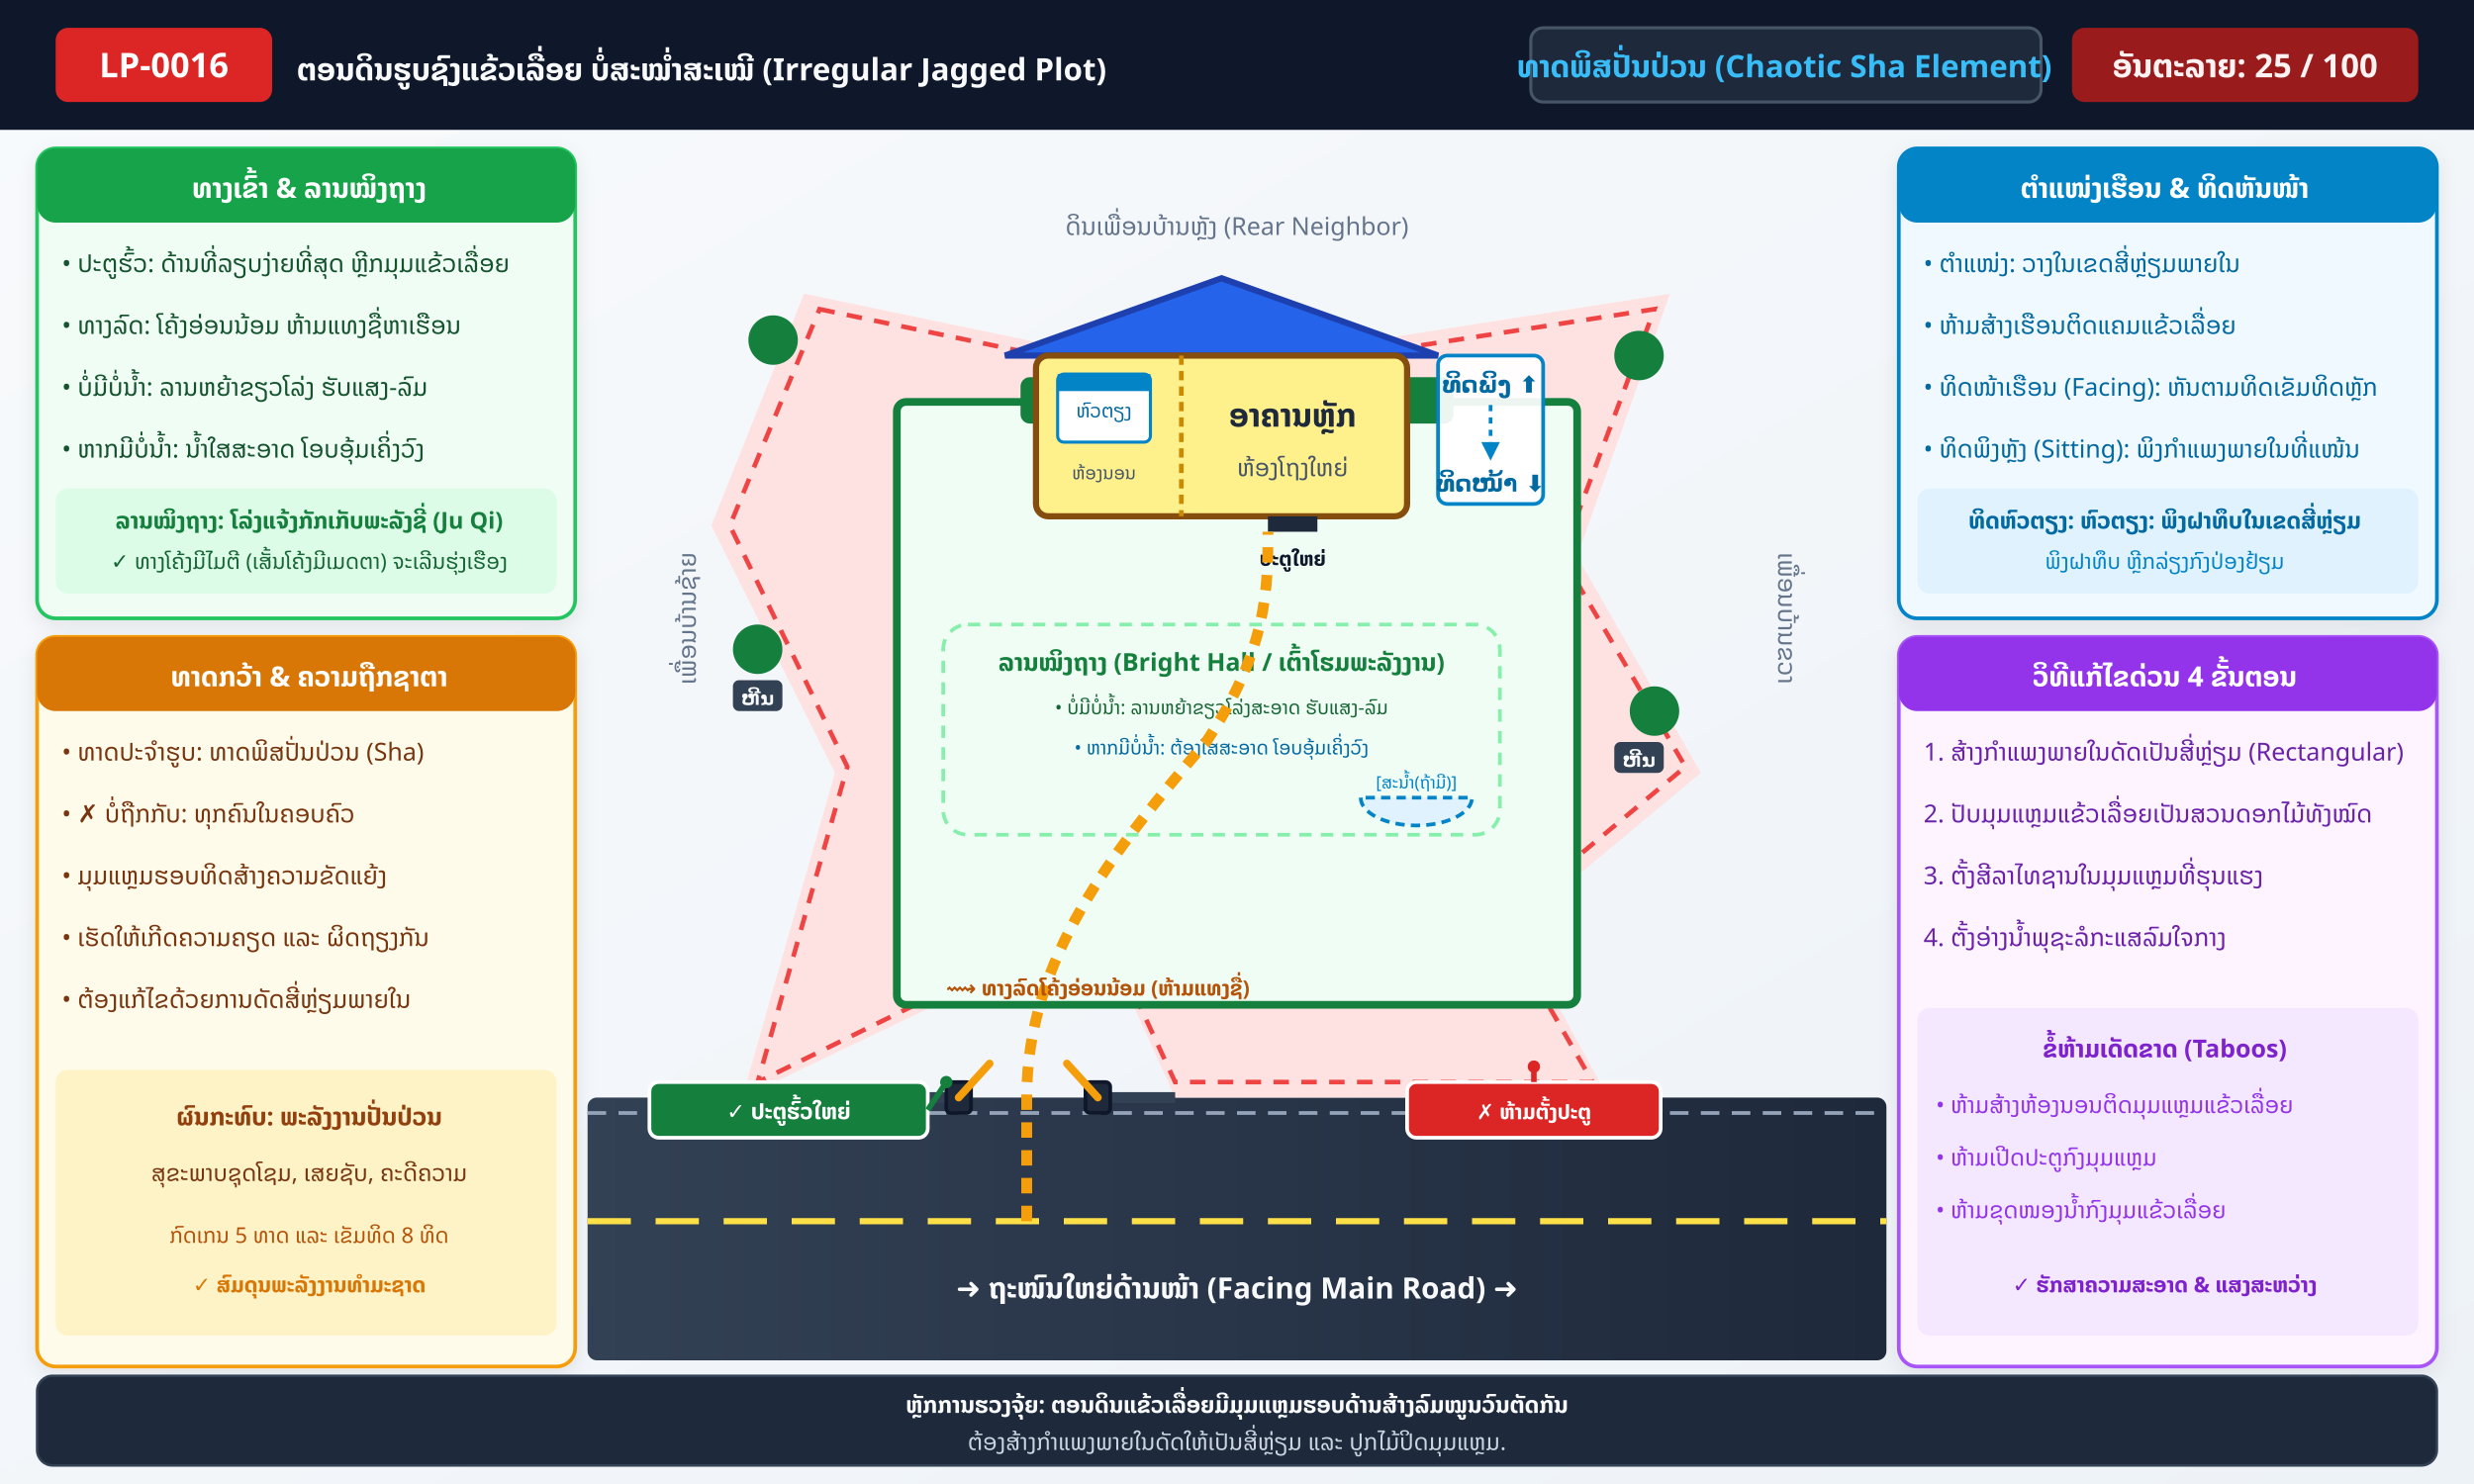
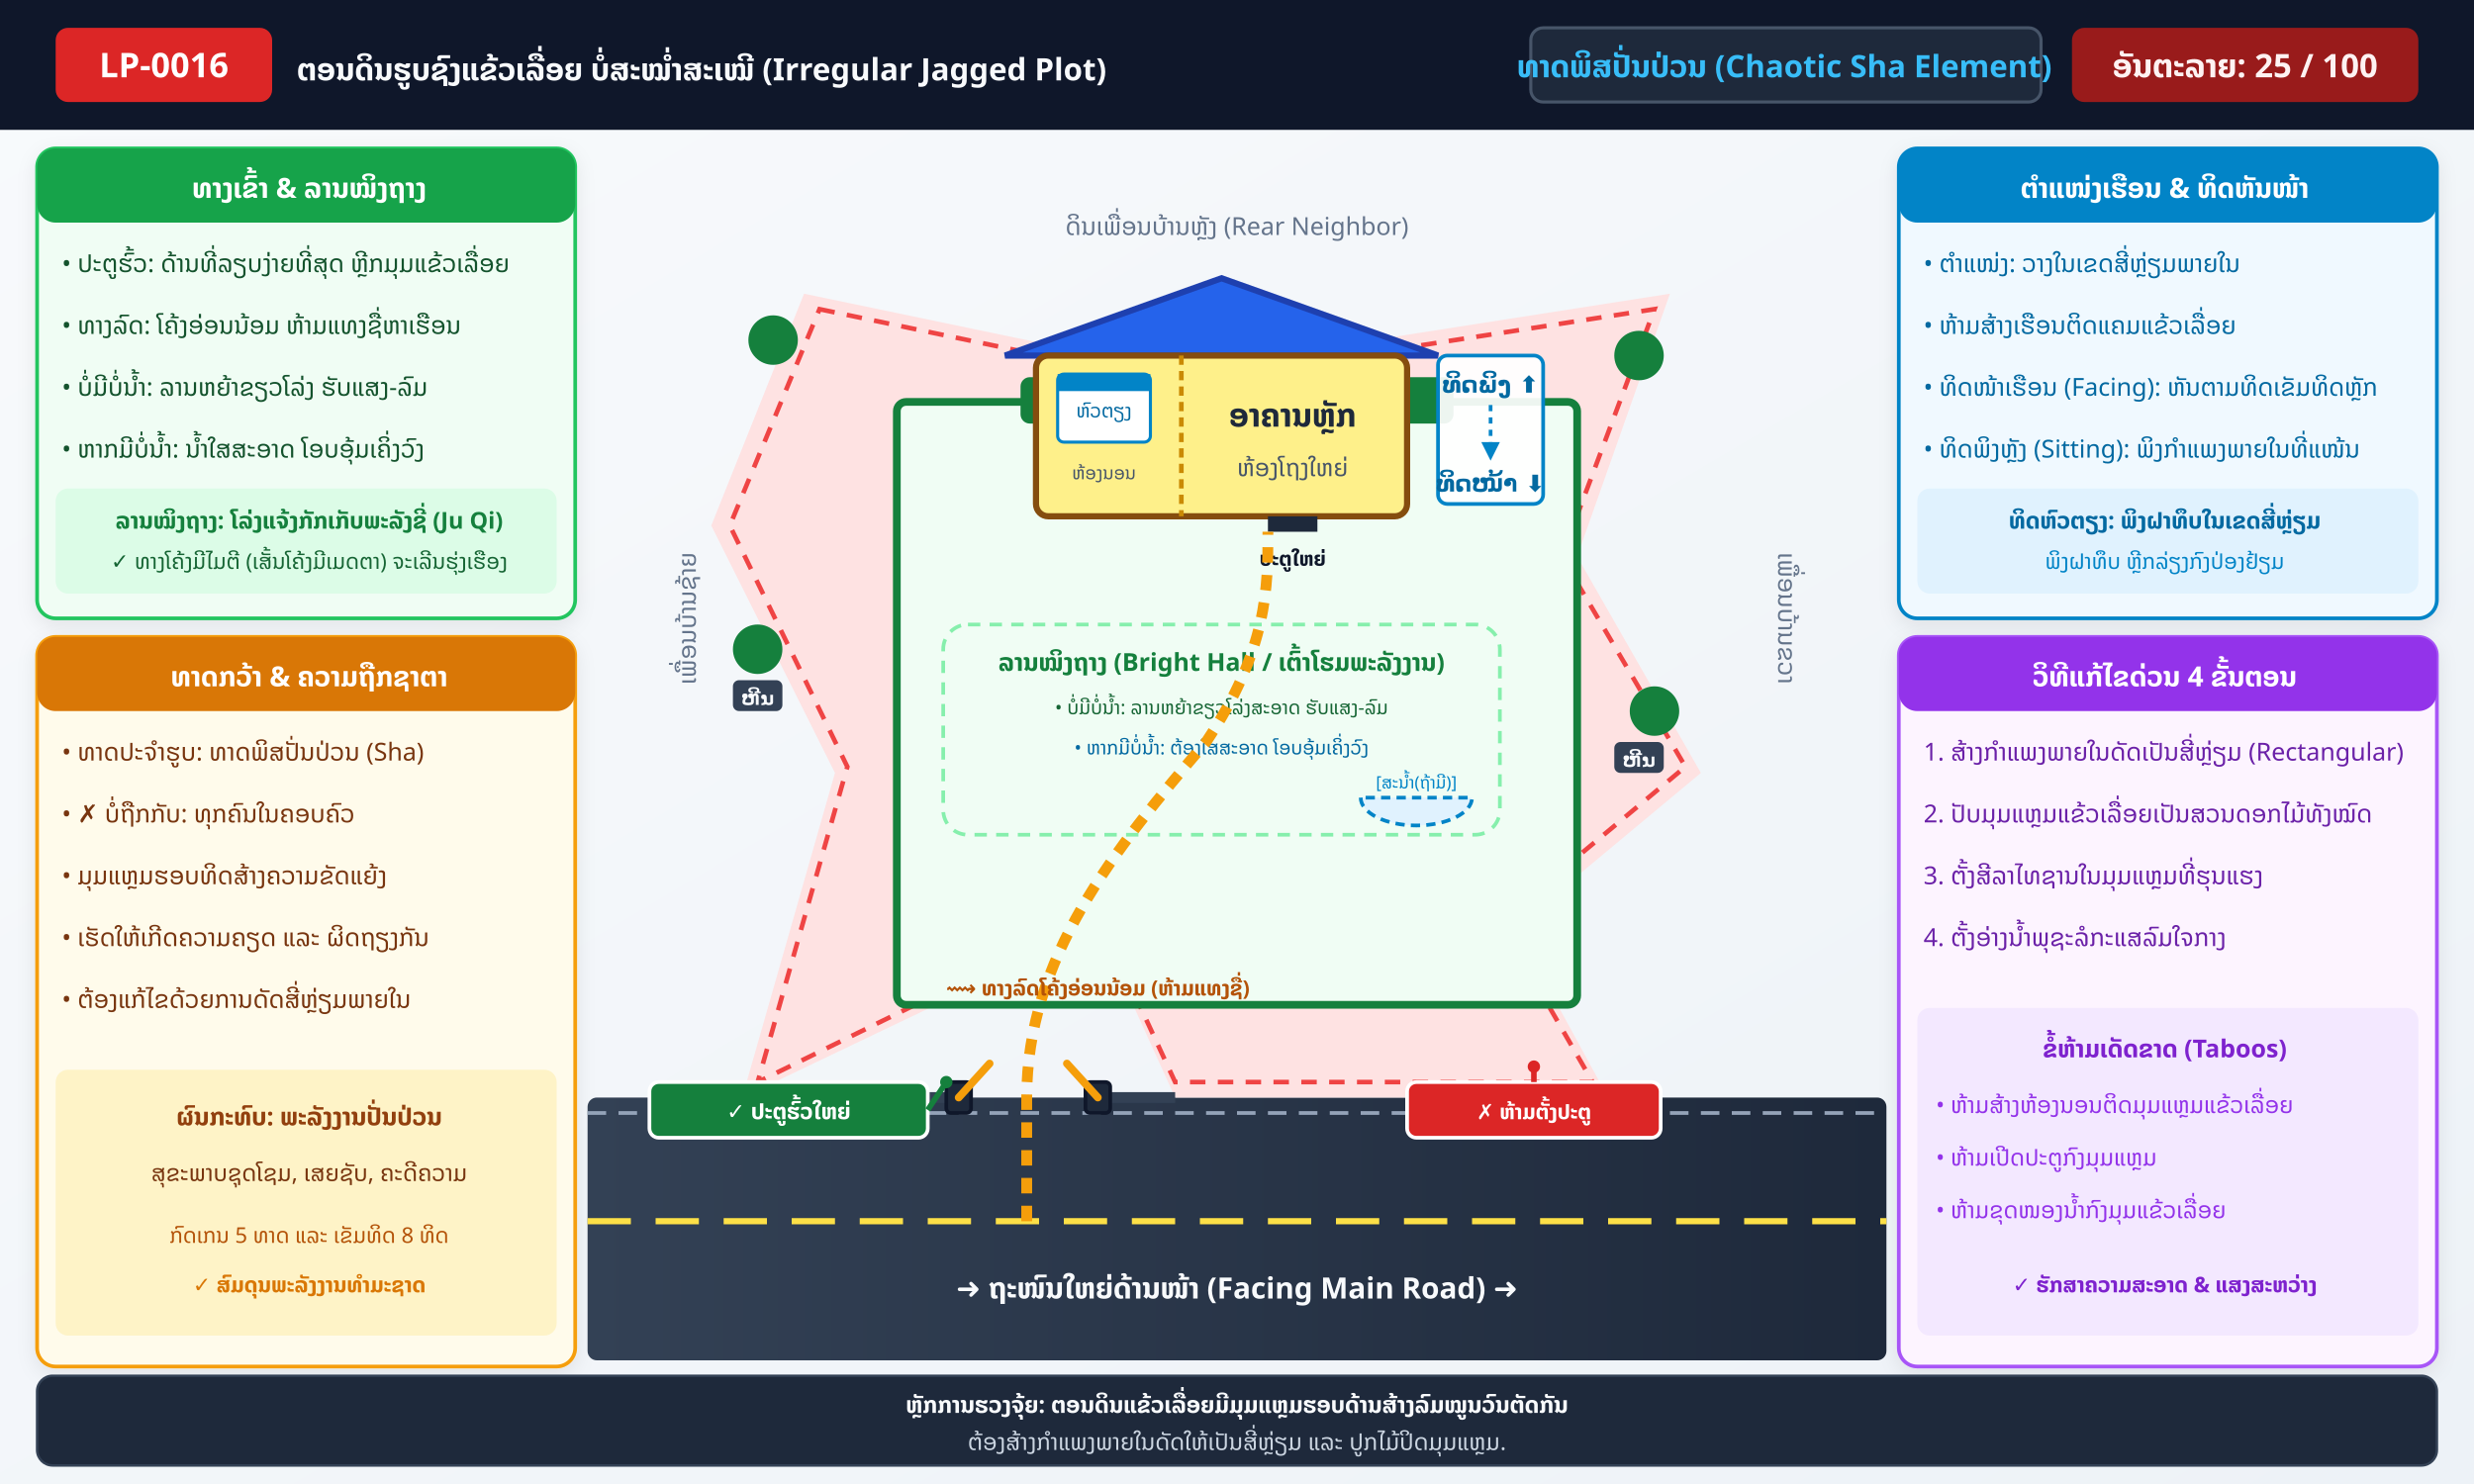
<svg xmlns="http://www.w3.org/2000/svg" viewBox="0 0 800 480" width="800" height="480">
  <defs>
    <linearGradient id="bgGrad" x1="0%" y1="0%" x2="100%" y2="100%">
      <stop offset="0%" stop-color="#F8FAFC" />
      <stop offset="100%" stop-color="#EDF2F7" />
    </linearGradient>
    <linearGradient id="roadGrad" x1="0%" y1="0%" x2="100%" y2="0%">
      <stop offset="0%" stop-color="#334155" />
      <stop offset="100%" stop-color="#1E293B" />
    </linearGradient>
    <filter id="shadow" x="-5%" y="-5%" width="110%" height="110%">
      <feDropShadow dx="0" dy="2" stdDeviation="3" flood-opacity="0.08" />
    </filter>
  </defs>
  <rect width="800" height="480" fill="url(#bgGrad)" />
  <rect x="0" y="0" width="800" height="42" fill="#0F172A" />
  <rect x="18" y="9" width="70" height="24" rx="4" fill="#DC2626" />
  <text x="53" y="25" font-family="'Segoe UI', sans-serif" font-weight="bold" font-size="11" fill="#FFFFFF" text-anchor="middle">LP-0016</text>
  <text x="96" y="26" font-family="'Noto Sans Lao', 'Segoe UI', sans-serif" font-weight="bold" font-size="10" fill="#F8FAFC">ຕອນດິນຮູບຊົງແຂ້ວເລື່ອຍ ບໍ່ສະໝ່ຳສະເໝີ (Irregular Jagged Plot)</text>
  <rect x="495" y="9" width="165" height="24" rx="4" fill="#1E293B" stroke="#475569" stroke-width="1" />
  <text x="577" y="25" font-family="'Noto Sans Lao', 'Segoe UI', sans-serif" font-weight="bold" font-size="10" fill="#38BDF8" text-anchor="middle">ທາດພິສປັ່ນປ່ວນ (Chaotic Sha Element)</text>
  <rect x="670" y="9" width="112" height="24" rx="4" fill="#991B1B" />
  <text x="726" y="25" font-family="'Noto Sans Lao', 'Segoe UI', sans-serif" font-weight="bold" font-size="10.5" fill="#FEF2F2" text-anchor="middle">ອັນຕະລາຍ: 25 / 100</text>
  <rect x="12" y="48" width="174" height="152" rx="6" fill="#F0FDF4" stroke="#22C55E" stroke-width="1.2" filter="url(#shadow)" />
  <rect x="12" y="48" width="174" height="24" rx="6" fill="#16A34A" />
  <text x="100" y="64" font-family="'Noto Sans Lao', 'Segoe UI', sans-serif" font-weight="bold" font-size="9" fill="#FFFFFF" text-anchor="middle">ທາງເຂົ້າ &amp; ລານໝິງຖາງ</text>
  <text x="20" y="88" font-family="'Noto Sans Lao', 'Segoe UI', sans-serif" font-size="8" fill="#14532D">• ປະຕູຮົ້ວ: ດ້ານທີ່ລຽບງ່າຍທີ່ສຸດ ຫຼີກມຸມແຂ້ວເລື່ອຍ</text>
  <text x="20" y="108" font-family="'Noto Sans Lao', 'Segoe UI', sans-serif" font-size="8" fill="#14532D">• ທາງລົດ: ໂຄ້ງອ່ອນນ້ອມ ຫ້າມແທງຊື່ຫາເຮືອນ</text>
  <text x="20" y="128" font-family="'Noto Sans Lao', 'Segoe UI', sans-serif" font-size="8" fill="#14532D">• ບໍ່ມີບໍ່ນ້ຳ: ລານຫຍ້າຂຽວໂລ່ງ ຮັບແສງ-ລົມ</text>
  <text x="20" y="148" font-family="'Noto Sans Lao', 'Segoe UI', sans-serif" font-size="8" fill="#14532D">• ຫາກມີບໍ່ນ້ຳ: ນ້ຳໃສສະອາດ ໂອບອຸ້ມເຄິ່ງວົງ</text>
  <rect x="18" y="158" width="162" height="34" rx="4" fill="#DCFCE7" />
  <text x="100" y="171" font-family="'Noto Sans Lao', 'Segoe UI', sans-serif" font-weight="bold" font-size="7.5" fill="#15803D" text-anchor="middle">ລານໝິງຖາງ: ໂລ່ງແຈ້ງກັກເກັບພະລັງຊີ່ (Ju Qi)</text>
  <text x="100" y="184" font-family="'Noto Sans Lao', 'Segoe UI', sans-serif" font-size="7" fill="#166534" text-anchor="middle">✓ ທາງໂຄ້ງມີໄມຕີ (ເສັ້ນໂຄ້ງມີເມດຕາ) ຈະເລີນຮຸ່ງເຮືອງ</text>
  <rect x="12" y="206" width="174" height="236" rx="6" fill="#FFFBEB" stroke="#F59E0B" stroke-width="1.2" filter="url(#shadow)" />
  <rect x="12" y="206" width="174" height="24" rx="6" fill="#D97706" />
  <text x="100" y="222" font-family="'Noto Sans Lao', 'Segoe UI', sans-serif" font-weight="bold" font-size="9" fill="#FFFFFF" text-anchor="middle">ທາດກວ້າ &amp; ຄວາມຖືກຊາຕາ</text>
  <text x="20" y="246" font-family="'Noto Sans Lao', 'Segoe UI', sans-serif" font-size="8" fill="#78350F">• ທາດປະຈຳຮູບ: ທາດພິສປັ່ນປ່ວນ (Sha)</text>
  <text x="20" y="266" font-family="'Noto Sans Lao', 'Segoe UI', sans-serif" font-size="8" fill="#78350F">• ✗ ບໍ່ຖືກກັບ: ທຸກຄົນໃນຄອບຄົວ</text>
  <text x="20" y="286" font-family="'Noto Sans Lao', 'Segoe UI', sans-serif" font-size="8" fill="#78350F">• ມຸມແຫຼມຮອບທິດສ້າງຄວາມຂັດແຍ້ງ</text>
  <text x="20" y="306" font-family="'Noto Sans Lao', 'Segoe UI', sans-serif" font-size="8" fill="#78350F">• ເຮັດໃຫ້ເກີດຄວາມຄຽດ ແລະ ຜິດຖຽງກັນ</text>
  <text x="20" y="326" font-family="'Noto Sans Lao', 'Segoe UI', sans-serif" font-size="8" fill="#78350F">• ຕ້ອງແກ້ໄຂດ້ວຍການດັດສີ່ຫຼ່ຽມພາຍໃນ</text>
  <rect x="18" y="346" width="162" height="86" rx="4" fill="#FEF3C7" />
  <text x="100" y="364" font-family="'Noto Sans Lao', 'Segoe UI', sans-serif" font-weight="bold" font-size="8" fill="#92400E" text-anchor="middle">ຜົນກະທົບ: ພະລັງງານປັ່ນປ່ວນ</text>
  <text x="100" y="382" font-family="'Noto Sans Lao', 'Segoe UI', sans-serif" font-size="7.5" fill="#78350F" text-anchor="middle">ສຸຂະພາບຊຸດໂຊມ, ເສຍຊັບ, ຄະດີຄວາມ</text>
  <text x="100" y="402" font-family="'Noto Sans Lao', 'Segoe UI', sans-serif" font-size="7" fill="#B45309" text-anchor="middle">ກົດເກນ 5 ທາດ ແລະ ເຂັມທິດ 8 ທິດ</text>
  <text x="100" y="418" font-family="'Noto Sans Lao', 'Segoe UI', sans-serif" font-weight="bold" font-size="7" fill="#D97706" text-anchor="middle">✓ ສົມດຸນພະລັງງານທຳມະຊາດ</text>
  <rect x="614" y="48" width="174" height="152" rx="6" fill="#F0F9FF" stroke="#0284C7" stroke-width="1.2" filter="url(#shadow)" />
  <rect x="614" y="48" width="174" height="24" rx="6" fill="#0284C7" />
  <text x="700" y="64" font-family="'Noto Sans Lao', 'Segoe UI', sans-serif" font-weight="bold" font-size="9" fill="#FFFFFF" text-anchor="middle">ຕຳແໜ່ງເຮືອນ &amp; ທິດຫັນໜ້າ</text>
  <text x="622" y="88" font-family="'Noto Sans Lao', 'Segoe UI', sans-serif" font-size="8" fill="#0369A1">• ຕຳແໜ່ງ: ວາງໃນເຂດສີ່ຫຼ່ຽມພາຍໃນ</text>
  <text x="622" y="108" font-family="'Noto Sans Lao', 'Segoe UI', sans-serif" font-size="8" fill="#0369A1">• ຫ້າມສ້າງເຮືອນຕິດແຄມແຂ້ວເລື່ອຍ</text>
  <text x="622" y="128" font-family="'Noto Sans Lao', 'Segoe UI', sans-serif" font-size="8" fill="#0369A1">• ທິດໜ້າເຮືອນ (Facing): ຫັນຕາມທິດເຂັມທິດຫຼັກ</text>
  <text x="622" y="148" font-family="'Noto Sans Lao', 'Segoe UI', sans-serif" font-size="8" fill="#0369A1">• ທິດພິງຫຼັງ (Sitting): ພິງກຳແພງພາຍໃນທີ່ແໜ້ນ</text>
  <rect x="620" y="158" width="162" height="34" rx="4" fill="#E0F2FE" />
-   <text x="700" y="171" font-family="'Noto Sans Lao', 'Segoe UI', sans-serif" font-weight="bold" font-size="7.5" fill="#0369A1" text-anchor="middle">ທິດຫົວຕຽງ: ຫົວຕຽງ: ພິງຝາທຶບໃນເຂດສີ່ຫຼ່ຽມ</text>
+   <text x="700" y="171" font-family="'Noto Sans Lao', 'Segoe UI', sans-serif" font-weight="bold" font-size="7.5" fill="#0369A1" text-anchor="middle">ທິດຫົວຕຽງ: ພິງຝາທຶບໃນເຂດສີ່ຫຼ່ຽມ</text>
  <text x="700" y="184" font-family="'Noto Sans Lao', 'Segoe UI', sans-serif" font-size="7" fill="#0284C7" text-anchor="middle">ພິງຝາທຶບ ຫຼີກລ່ຽງກົງປ່ອງຢ້ຽມ</text>
  <rect x="614" y="206" width="174" height="236" rx="6" fill="#FDF4FF" stroke="#A855F7" stroke-width="1.2" filter="url(#shadow)" />
  <rect x="614" y="206" width="174" height="24" rx="6" fill="#9333EA" />
  <text x="700" y="222" font-family="'Noto Sans Lao', 'Segoe UI', sans-serif" font-weight="bold" font-size="9" fill="#FFFFFF" text-anchor="middle">ວິທີແກ້ໄຂດ່ວນ 4 ຂັ້ນຕອນ</text>
  <text x="622" y="246" font-family="'Noto Sans Lao', 'Segoe UI', sans-serif" font-size="8" fill="#6B21A8">1. ສ້າງກຳແພງພາຍໃນດັດເປັນສີ່ຫຼ່ຽມ (Rectangular)</text>
  <text x="622" y="266" font-family="'Noto Sans Lao', 'Segoe UI', sans-serif" font-size="8" fill="#6B21A8">2. ປັບມຸມແຫຼມແຂ້ວເລື່ອຍເປັນສວນດອກໄມ້ທັງໝົດ</text>
  <text x="622" y="286" font-family="'Noto Sans Lao', 'Segoe UI', sans-serif" font-size="8" fill="#6B21A8">3. ຕັ້ງສີລາໄທຊານໃນມຸມແຫຼມທີ່ຮຸນແຮງ</text>
  <text x="622" y="306" font-family="'Noto Sans Lao', 'Segoe UI', sans-serif" font-size="8" fill="#6B21A8">4. ຕັ້ງອ່າງນ້ຳພຸຊະລໍກະແສລົມໃຈກາງ</text>
  <rect x="620" y="326" width="162" height="106" rx="4" fill="#F3E8FF" />
  <text x="700" y="342" font-family="'Noto Sans Lao', 'Segoe UI', sans-serif" font-weight="bold" font-size="8" fill="#7E22CE" text-anchor="middle">ຂໍ້ຫ້າມເດັດຂາດ (Taboos)</text>
  <text x="626" y="360" font-family="'Noto Sans Lao', 'Segoe UI', sans-serif" font-size="7.5" fill="#9333EA">• ຫ້າມສ້າງຫ້ອງນອນຕິດມຸມແຫຼມແຂ້ວເລື່ອຍ</text>
  <text x="626" y="377" font-family="'Noto Sans Lao', 'Segoe UI', sans-serif" font-size="7.5" fill="#9333EA">• ຫ້າມເປີດປະຕູກົງມຸມແຫຼມ</text>
  <text x="626" y="394" font-family="'Noto Sans Lao', 'Segoe UI', sans-serif" font-size="7.5" fill="#9333EA">• ຫ້າມຂຸດໜອງນ້ຳກົງມຸມແຂ້ວເລື່ອຍ</text>
  <text x="700" y="418" font-family="'Noto Sans Lao', 'Segoe UI', sans-serif" font-weight="bold" font-size="7" fill="#7E22CE" text-anchor="middle">✓ ຮັກສາຄວາມສະອາດ &amp; ແສງສະຫວ່າງ</text>
  <rect x="190" y="355" width="420" height="85" fill="url(#roadGrad)" rx="3" />
  <line x1="190" y1="395" x2="610" y2="395" stroke="#FDE047" stroke-width="2" stroke-dasharray="14,8" />
  <line x1="190" y1="360" x2="610" y2="360" stroke="#94A3B8" stroke-width="1.2" stroke-dasharray="6,4" />
  <text x="400" y="420" font-family="'Noto Sans Lao', 'Segoe UI', sans-serif" font-weight="bold" font-size="9.5" fill="#F8FAFC" text-anchor="middle">➜ ຖະໜົນໃຫຍ່ດ້ານໜ້າ (Facing Main Road) ➜</text>
  <g>
    <text x="400" y="76" font-family="'Noto Sans Lao', 'Segoe UI', sans-serif" font-size="8" fill="#64748B" text-anchor="middle">ດິນເພື່ອນບ້ານຫຼັງ (Rear Neighbor)</text>
    <text x="225" y="200" font-family="'Noto Sans Lao', 'Segoe UI', sans-serif" font-size="8" fill="#64748B" text-anchor="middle" transform="rotate(-90 225 200)">ເພື່ອນບ້ານຊ້າຍ</text>
    <text x="575" y="200" font-family="'Noto Sans Lao', 'Segoe UI', sans-serif" font-size="8" fill="#64748B" text-anchor="middle" transform="rotate(90 575 200)">ເພື່ອນບ້ານຂວາ</text>
    <polygon points="260,95 380,120 540,95 510,180 550,250 490,300 520,355 380,355 355,300 240,355 270,250 230,170" fill="#FEE2E2" />
    <polygon points="265,100 380,124 535,100 505,180 545,248 485,298 515,350 380,350 355,296 245,350 274,248 236,170" fill="none" stroke="#EF4444" stroke-width="1.5" stroke-dasharray="5,4" />
    <rect x="290" y="130" width="220" height="195" rx="3" fill="#F0FDF4" stroke="#15803D" stroke-width="2.5" />
    <rect x="330" y="122" width="140" height="15" rx="3" fill="#15803D" />
    <text x="400" y="133" font-family="'Noto Sans Lao', 'Segoe UI', sans-serif" font-weight="bold" font-size="7.5" fill="#FFFFFF" text-anchor="middle">ກຳແພງຕັດແຂ້ວເລື່ອຍ</text>
    <circle cx="250" cy="110" r="8" fill="#15803D" />
    <circle cx="530" cy="115" r="8" fill="#15803D" />
    <circle cx="535" cy="230" r="8" fill="#15803D" />
    <circle cx="245" cy="210" r="8" fill="#15803D" />
    <rect x="522" y="240" width="16" height="10" rx="2" fill="#334155" />
    <text x="530" y="248" font-family="'Segoe UI', sans-serif" font-weight="bold" font-size="6" fill="#F8FAFC" text-anchor="middle">ຫີນ</text>
    <rect x="237" y="220" width="16" height="10" rx="2" fill="#334155" />
    <text x="245" y="228" font-family="'Segoe UI', sans-serif" font-weight="bold" font-size="6" fill="#F8FAFC" text-anchor="middle">ຫີນ</text>
    <polygon points="325,115 395,90 465,115" fill="#2563EB" stroke="#1E40AF" stroke-width="2" />
    <rect x="335" y="115" width="120" height="52" fill="#FEF08A" stroke="#854D0E" stroke-width="2" rx="4" />
    <line x1="382" y1="115" x2="382" y2="167" stroke="#CA8A04" stroke-width="1.5" stroke-dasharray="3,2" />
    <rect x="342" y="121" width="30" height="22" rx="2" fill="#FFFFFF" stroke="#0284C7" stroke-width="1" />
    <rect x="342" y="121" width="30" height="5.5" fill="#0284C7" />
    <text x="357" y="135" font-family="'Noto Sans Lao', 'Segoe UI', sans-serif" font-size="6.2" fill="#0369A1" text-anchor="middle">ຫົວຕຽງ</text>
    <text x="357" y="155" font-family="'Noto Sans Lao', 'Segoe UI', sans-serif" font-size="5.8" fill="#475569" text-anchor="middle">ຫ້ອງນອນ</text>
    <text x="418" y="138" font-family="'Noto Sans Lao', 'Segoe UI', sans-serif" font-weight="bold" font-size="10.5" fill="#1E293B" text-anchor="middle">ອາຄານຫຼັກ</text>
    <text x="418" y="154" font-family="'Noto Sans Lao', 'Segoe UI', sans-serif" font-size="7.8" fill="#475569" text-anchor="middle">ຫ້ອງໂຖງໃຫຍ່</text>
    <rect x="410" y="167" width="16" height="5" fill="#1E293B" />
    <text x="418" y="183" font-family="'Noto Sans Lao', 'Segoe UI', sans-serif" font-weight="bold" font-size="6.5" fill="#0F172A" text-anchor="middle">ປະຕູໃຫຍ່</text>
    <g transform="translate(465, 115)">
      <rect x="0" y="0" width="34" height="48" rx="3" fill="#FFFFFF" fill-opacity="0.92" stroke="#0284C7" stroke-width="1.2" />
      <text x="17" y="12" font-family="'Segoe UI', sans-serif" font-weight="bold" font-size="7.5" fill="#0369A1" text-anchor="middle">ທິດພິງ ⬆</text>
      <line x1="17" y1="16" x2="17" y2="32" stroke="#0284C7" stroke-width="1.2" stroke-dasharray="2,2" />
      <polygon points="17,34 14,28 20,28" fill="#0284C7" />
      <text x="17" y="44" font-family="'Segoe UI', sans-serif" font-weight="bold" font-size="7.5" fill="#0369A1" text-anchor="middle">ທິດໜ້າ ⬇</text>
    </g>
    <rect x="305" y="202" width="180" height="68" rx="8" fill="#F0FDF4" stroke="#86EFAC" stroke-width="1.2" stroke-dasharray="4,3" />
    <text x="395" y="217" font-family="'Noto Sans Lao', 'Segoe UI', sans-serif" font-weight="bold" font-size="8" fill="#15803D" text-anchor="middle">ລານໝິງຖາງ (Bright Hall / ເຕົ້າໂຮມພະລັງງານ)</text>
    <text x="395" y="231" font-family="'Noto Sans Lao', 'Segoe UI', sans-serif" font-size="6.2" fill="#166534" text-anchor="middle">• ບໍ່ມີບໍ່ນ້ຳ: ລານຫຍ້າຂຽວໂລ່ງສະອາດ ຮັບແສງ-ລົມ</text>
    <text x="395" y="244" font-family="'Noto Sans Lao', 'Segoe UI', sans-serif" font-size="6.2" fill="#0369A1" text-anchor="middle">• ຫາກມີບໍ່ນ້ຳ: ຕ້ອງໃສສະອາດ ໂອບອຸ້ມເຄິ່ງວົງ</text>
    <path d="M 440 258 A 16 8 0 0 0 476 258 Z" fill="#E0F2FE" stroke="#0284C7" stroke-width="1.2" stroke-dasharray="3,2" />
    <text x="458" y="255" font-family="'Noto Sans Lao', 'Segoe UI', sans-serif" font-size="5.5" fill="#0284C7" text-anchor="middle">[ສະນ້ຳ(ຖ້າມີ)]</text>
    <line x1="240" y1="355" x2="310" y2="355" stroke="#334155" stroke-width="3.5" />
    <line x1="355" y1="355" x2="380" y2="355" stroke="#334155" stroke-width="3.5" />
    <rect x="306" y="350" width="8" height="10" rx="1.5" fill="#1E293B" stroke="#0F172A" stroke-width="1.2" />
    <rect x="351" y="350" width="8" height="10" rx="1.5" fill="#1E293B" stroke="#0F172A" stroke-width="1.2" />
    <line x1="310" y1="355" x2="320" y2="344" stroke="#F59E0B" stroke-width="2.5" stroke-linecap="round" />
    <line x1="355" y1="355" x2="345" y2="344" stroke="#F59E0B" stroke-width="2.5" stroke-linecap="round" />
    <path d="M 332 395 L 332 355 C 332 310 360 275 390 240 C 410 210 410 190 410 172" fill="none" stroke="#F59E0B" stroke-width="3.5" stroke-dasharray="5,4" />
    <text x="355" y="322" font-family="'Noto Sans Lao', 'Segoe UI', sans-serif" font-weight="bold" font-size="6.8" fill="#B45309" text-anchor="middle">⟿ ທາງລົດໂຄ້ງອ່ອນນ້ອມ (ຫ້າມແທງຊື່)</text>
    <g transform="translate(210, 350)">
      <rect x="0" y="0" width="90" height="18" rx="3" fill="#15803D" stroke="#FFFFFF" stroke-width="1.2" />
      <text x="45" y="12" font-family="'Noto Sans Lao', 'Segoe UI', sans-serif" font-weight="bold" font-size="7.2" fill="#FFFFFF" text-anchor="middle">✓ ປະຕູຮົ້ວໃຫຍ່</text>
      <line x1="90" y1="9" x2="96" y2="0" stroke="#15803D" stroke-width="1.8" />
      <circle cx="96" cy="0" r="2" fill="#15803D" />
    </g>
    <g transform="translate(455, 350)">
      <rect x="0" y="0" width="82" height="18" rx="3" fill="#DC2626" stroke="#FFFFFF" stroke-width="1.2" />
      <text x="41" y="12" font-family="'Noto Sans Lao', 'Segoe UI', sans-serif" font-weight="bold" font-size="6.8" fill="#FFFFFF" text-anchor="middle">✗ ຫ້າມຕັ້ງປະຕູ</text>
      <line x1="41" y1="0" x2="41" y2="-5" stroke="#DC2626" stroke-width="1.8" />
      <circle cx="41" cy="-5" r="2" fill="#DC2626" />
    </g>
  </g>
  <rect x="12" y="445" width="776" height="29" rx="5" fill="#1E293B" stroke="#334155" stroke-width="0.8" />
  <text x="400" y="457" font-family="'Noto Sans Lao', 'Segoe UI', sans-serif" font-weight="bold" font-size="7.5" fill="#F8FAFC" text-anchor="middle">ຫຼັກການຮວງຈຸ້ຍ: ຕອນດິນແຂ້ວເລື່ອຍມີມຸມແຫຼມຮອບດ້ານສ້າງລົມໝູນວົນຕັດກັນ</text>
  <text x="400" y="469" font-family="'Noto Sans Lao', 'Segoe UI', sans-serif" font-size="7.5" fill="#CBD5E1" text-anchor="middle">ຕ້ອງສ້າງກຳແພງພາຍໃນດັດໃຫ້ເປັນສີ່ຫຼ່ຽມ ແລະ ປູກໄມ້ປິດມຸມແຫຼມ.</text>
</svg>
